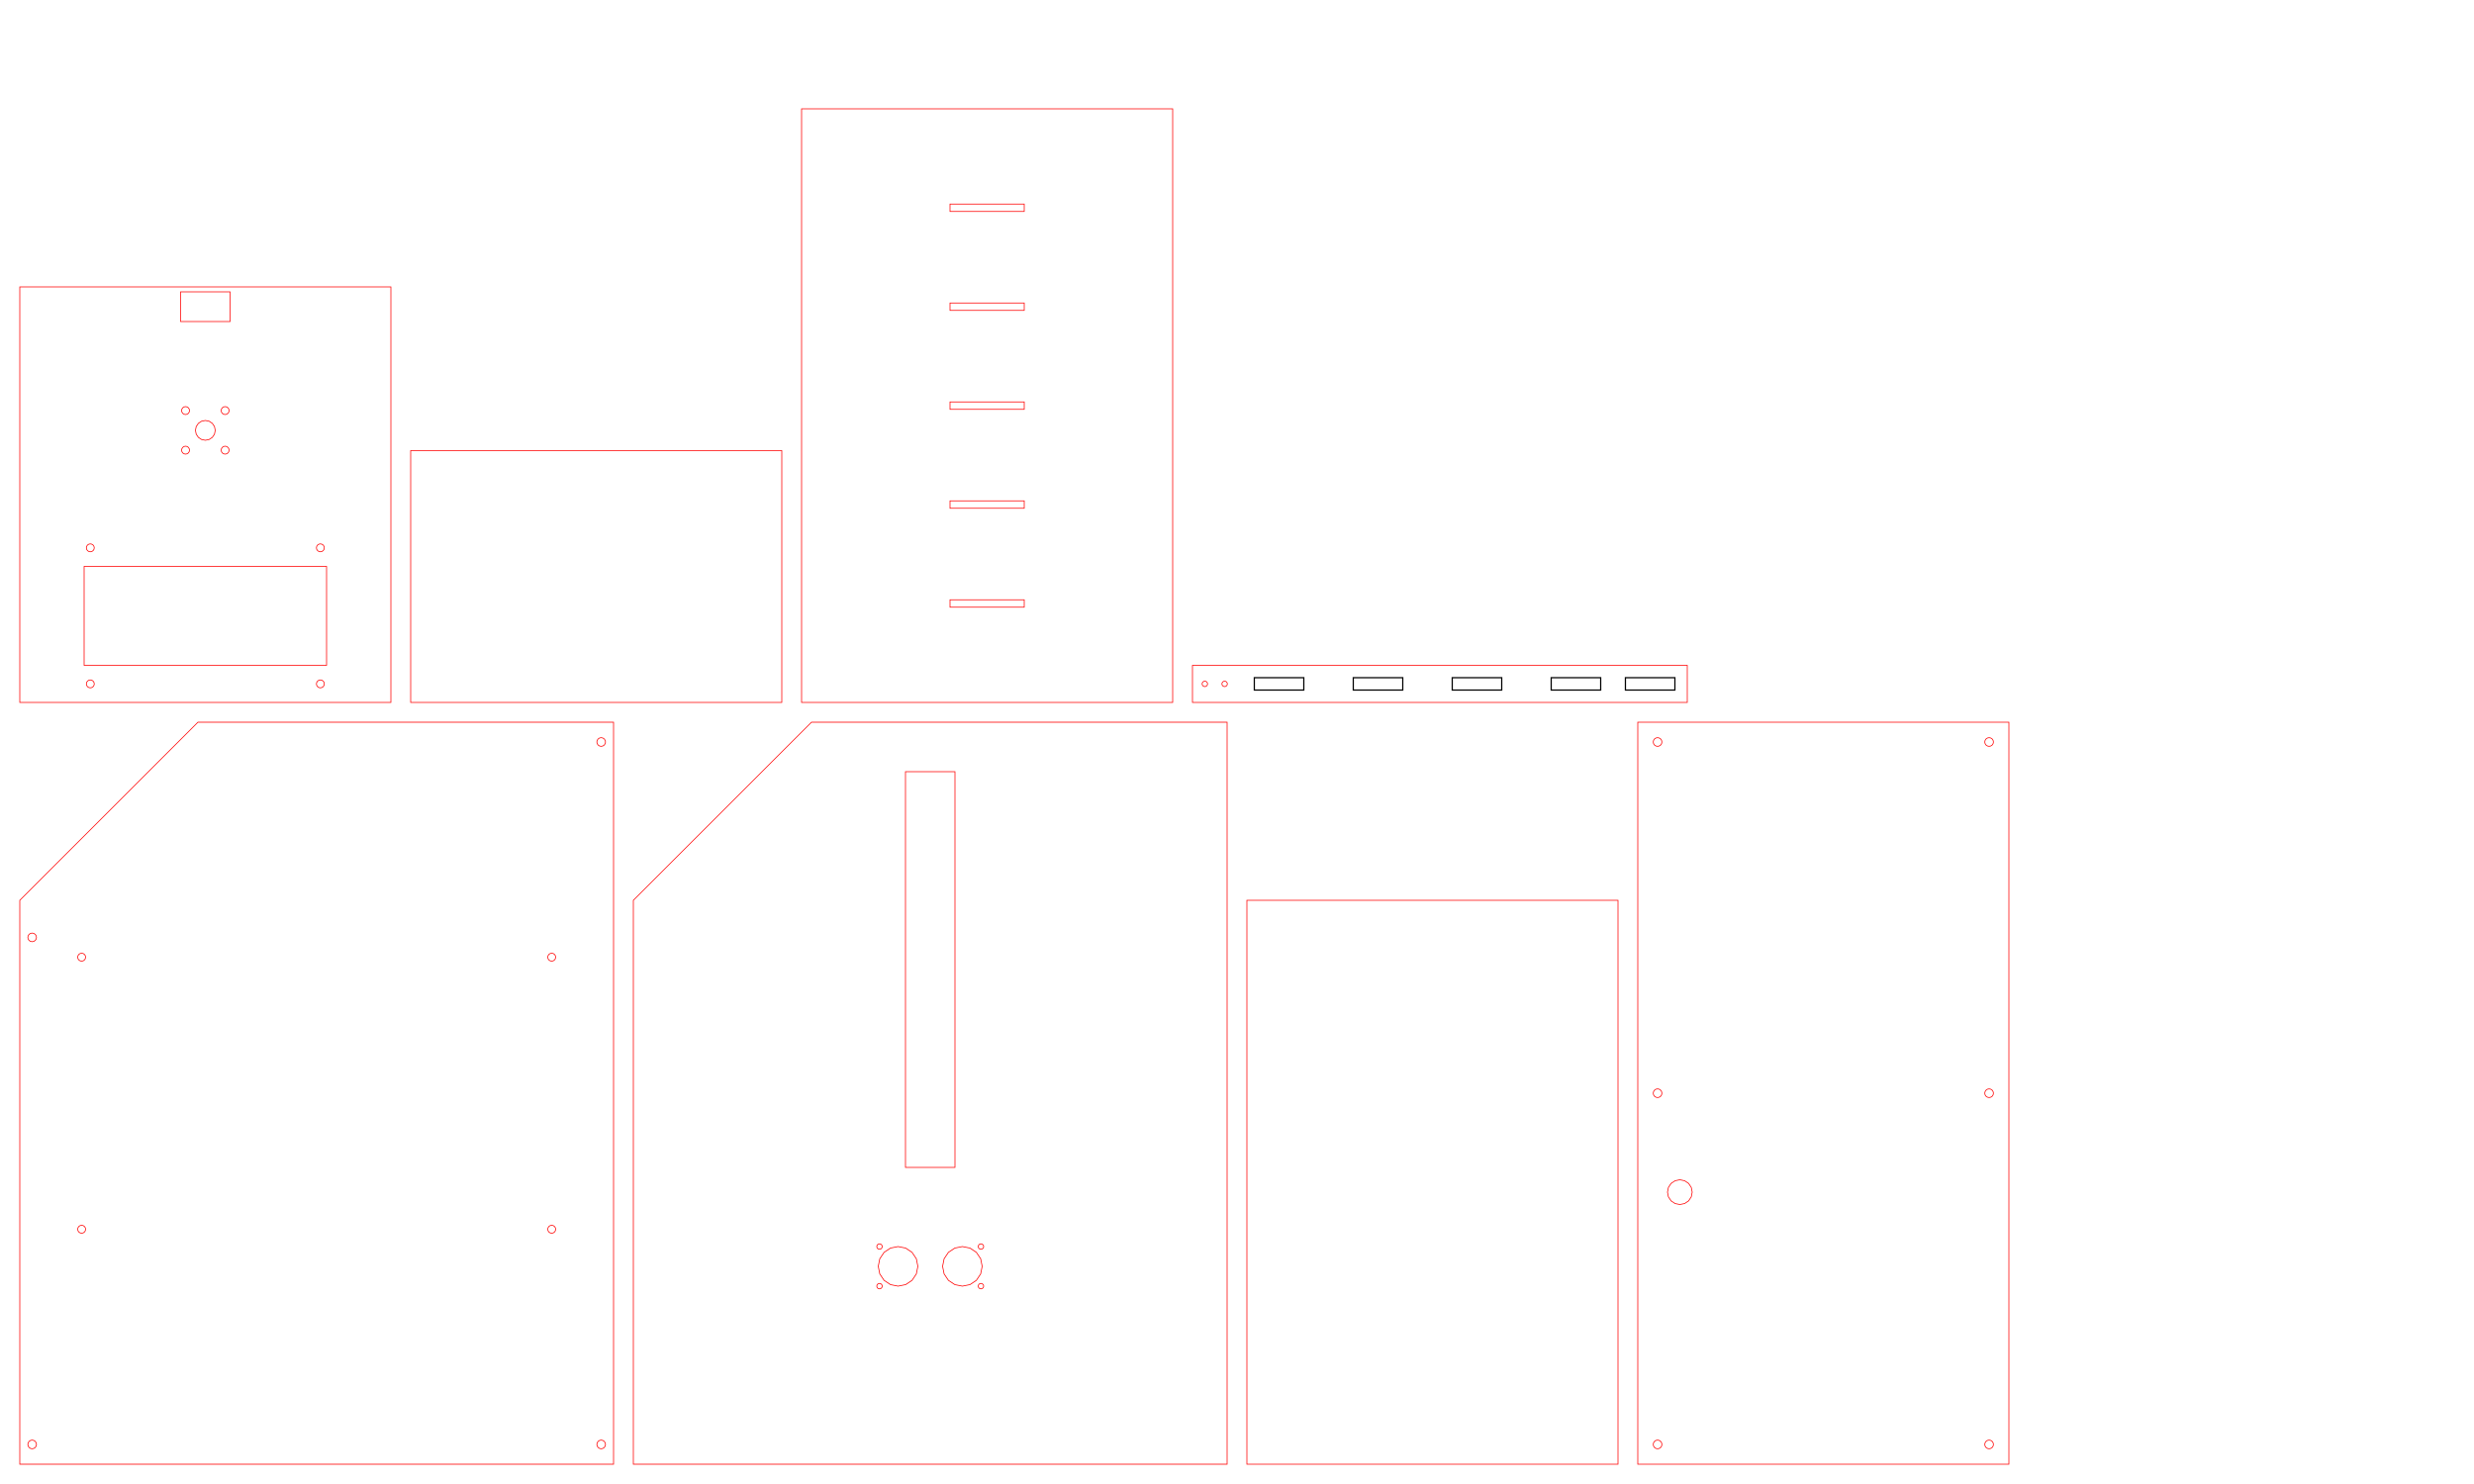
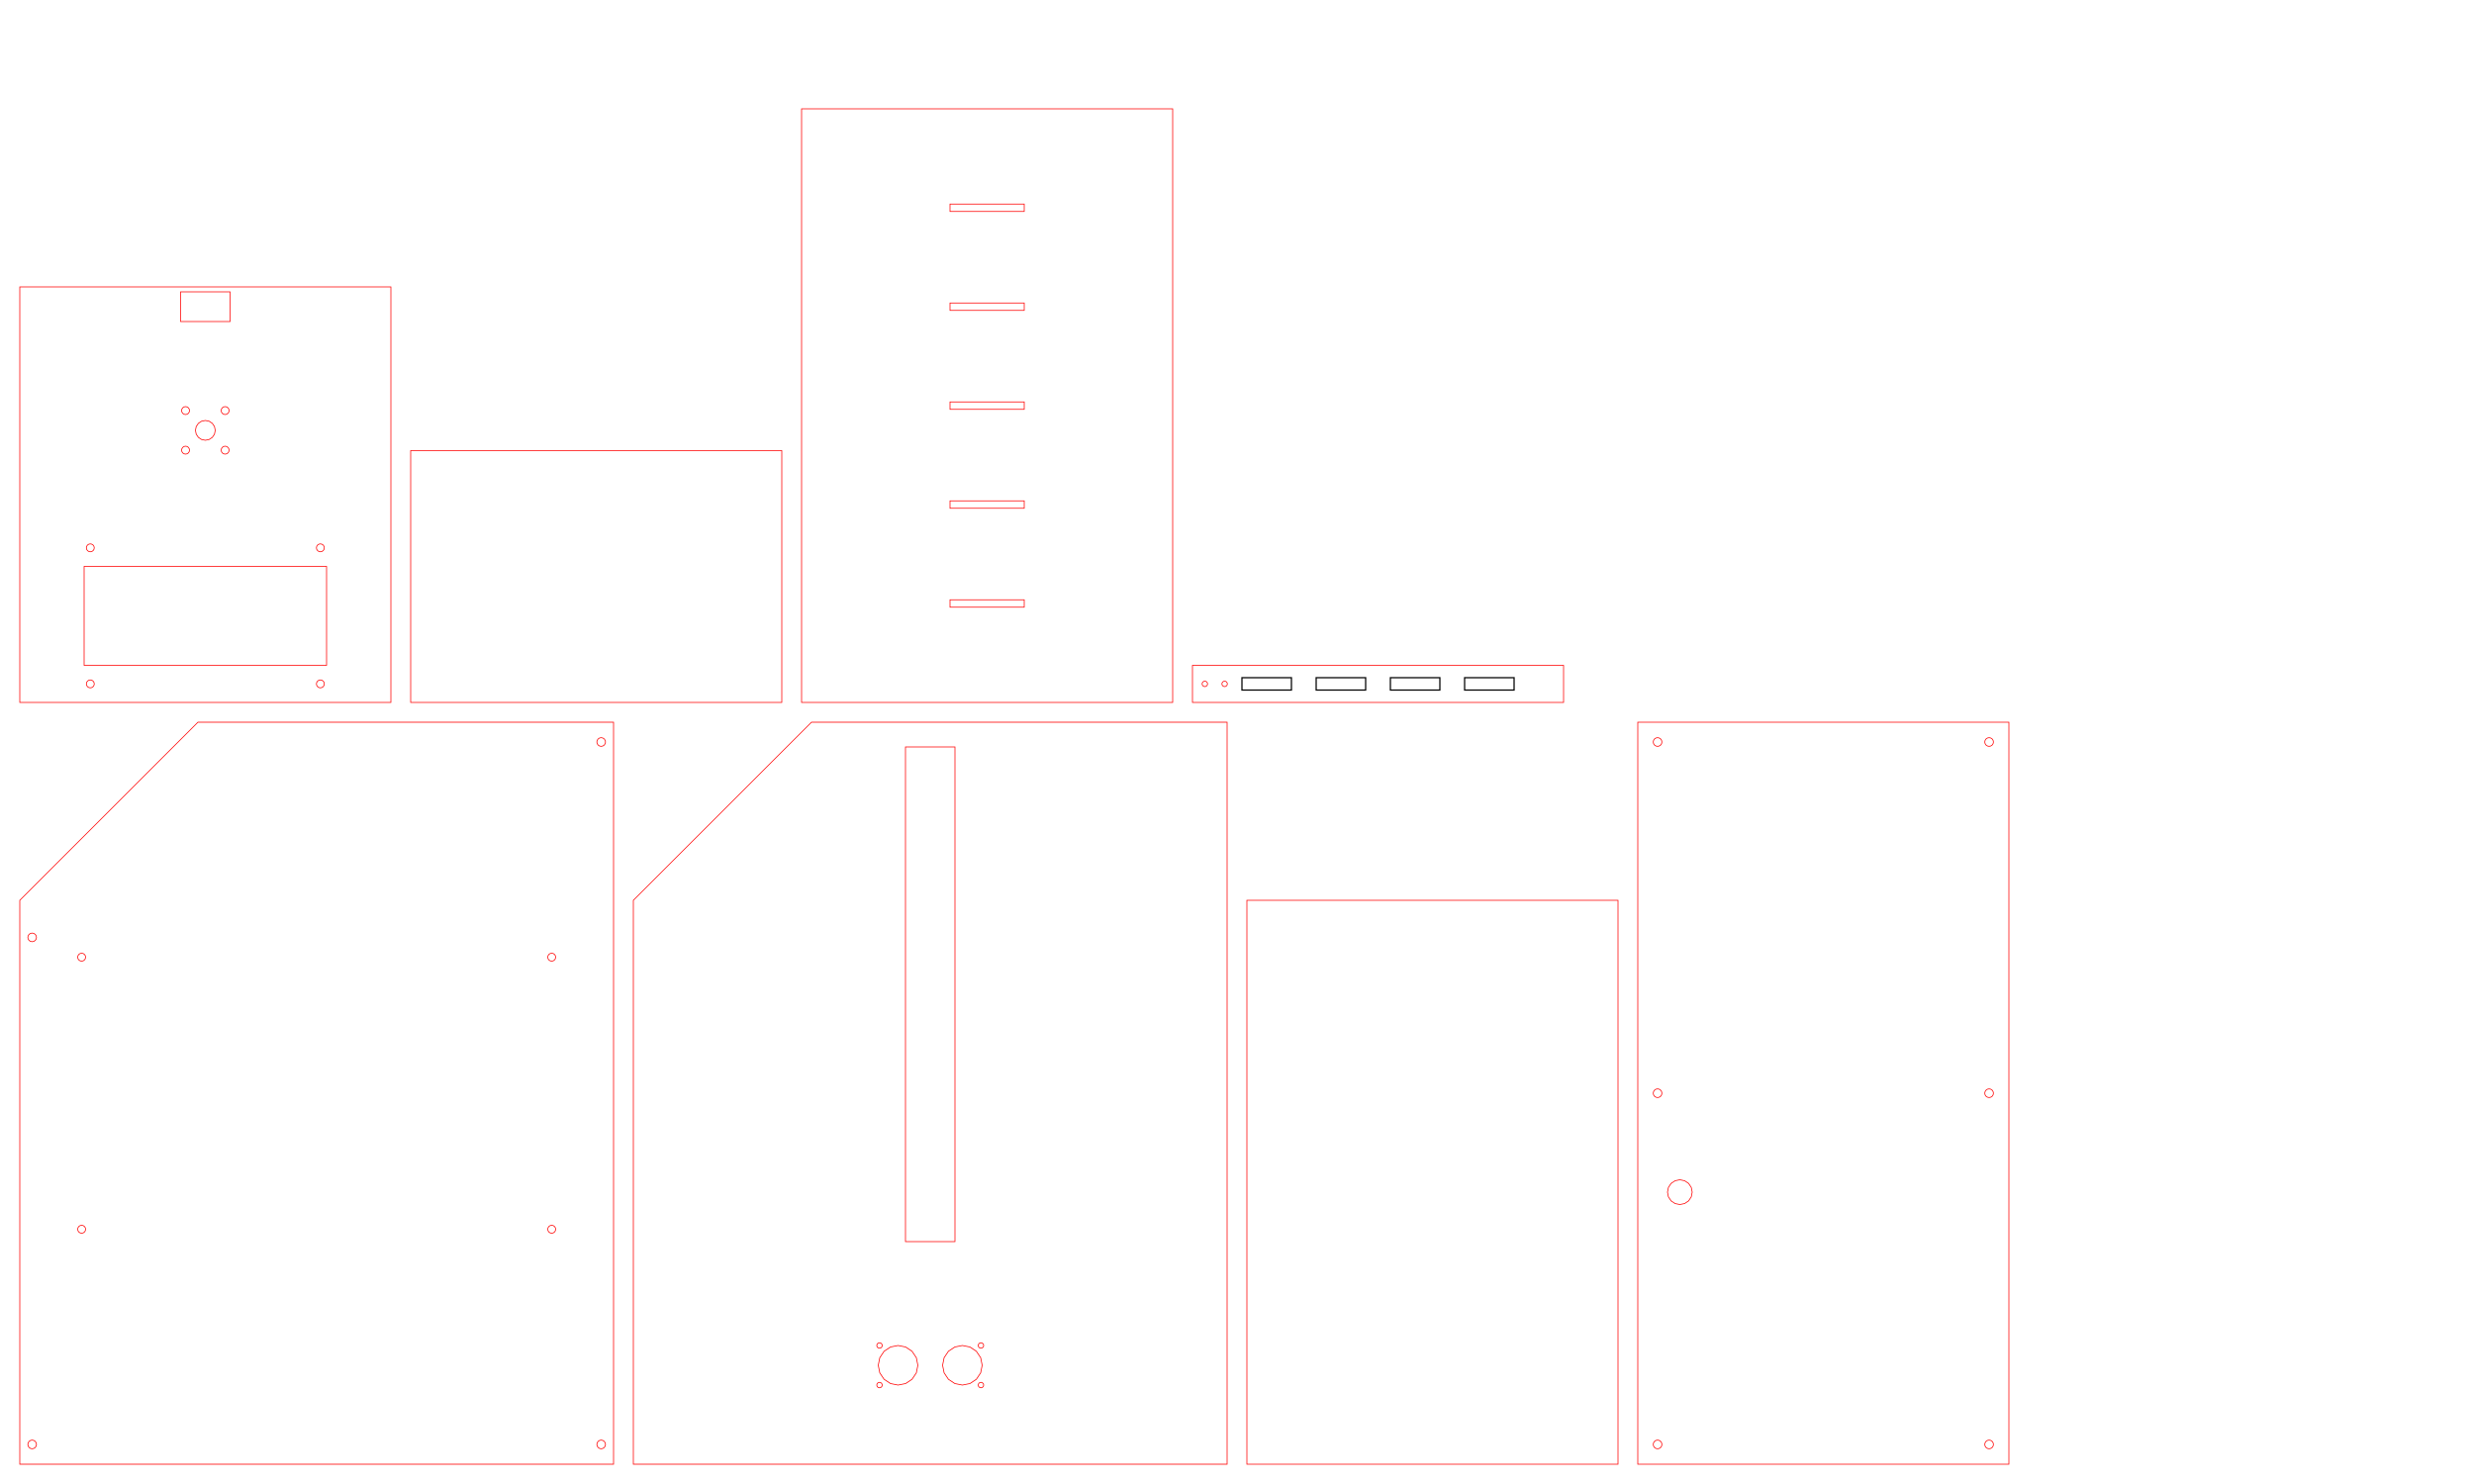
<svg xmlns="http://www.w3.org/2000/svg" baseProfile="full" height="600.0mm" version="1.1" viewBox="0 0 1000.0 600.0" width="1000.0mm">
  <defs />
  <path d="M 504.000,592.000 L 654.000,592.000 L 654.000,364.000 L 504.000,364.000 Z" fill="none" fill-rule="evenodd" stroke="#ff0000" stroke-width="0.3" />
  <path d="M 662.000,592.000 L 812.000,592.000 L 812.000,292.000 L 662.000,292.000 Z" fill="none" fill-rule="evenodd" stroke="#ff0000" stroke-width="0.3" />
  <path d="M 684.000,482.000 L 683.619,480.087 L 682.536,478.464 L 680.913,477.381 L 679.000,477.000 L 677.087,477.381 L 675.464,478.464 L 674.381,480.087 L 674.000,482.000 L 674.381,483.913 L 675.464,485.536 L 677.087,486.619 L 679.000,487.000 L 680.913,486.619 L 682.536,485.536 L 683.619,483.913 Z" fill="none" fill-rule="evenodd" stroke="#ff0000" stroke-width="0.3" />
  <path d="M 671.750,584.000 L 671.617,583.330 L 671.237,582.763 L 670.670,582.383 L 670.000,582.250 L 669.330,582.383 L 668.763,582.763 L 668.383,583.330 L 668.250,584.000 L 668.383,584.670 L 668.763,585.237 L 669.330,585.617 L 670.000,585.750 L 670.670,585.617 L 671.237,585.237 L 671.617,584.670 Z" fill="none" fill-rule="evenodd" stroke="#ff0000" stroke-width="0.3" />
  <path d="M 805.750,584.000 L 805.617,583.330 L 805.237,582.763 L 804.670,582.383 L 804.000,582.250 L 803.330,582.383 L 802.763,582.763 L 802.383,583.330 L 802.250,584.000 L 802.383,584.670 L 802.763,585.237 L 803.330,585.617 L 804.000,585.750 L 804.670,585.617 L 805.237,585.237 L 805.617,584.670 Z" fill="none" fill-rule="evenodd" stroke="#ff0000" stroke-width="0.3" />
  <path d="M 671.750,300.000 L 671.617,299.330 L 671.237,298.763 L 670.670,298.383 L 670.000,298.250 L 669.330,298.383 L 668.763,298.763 L 668.383,299.330 L 668.250,300.000 L 668.383,300.670 L 668.763,301.237 L 669.330,301.617 L 670.000,301.750 L 670.670,301.617 L 671.237,301.237 L 671.617,300.670 Z" fill="none" fill-rule="evenodd" stroke="#ff0000" stroke-width="0.3" />
  <path d="M 805.750,300.000 L 805.617,299.330 L 805.237,298.763 L 804.670,298.383 L 804.000,298.250 L 803.330,298.383 L 802.763,298.763 L 802.383,299.330 L 802.250,300.000 L 802.383,300.670 L 802.763,301.237 L 803.330,301.617 L 804.000,301.750 L 804.670,301.617 L 805.237,301.237 L 805.617,300.670 Z" fill="none" fill-rule="evenodd" stroke="#ff0000" stroke-width="0.3" />
  <path d="M 671.750,442.000 L 671.617,441.330 L 671.237,440.763 L 670.670,440.383 L 670.000,440.250 L 669.330,440.383 L 668.763,440.763 L 668.383,441.330 L 668.250,442.000 L 668.383,442.670 L 668.763,443.237 L 669.330,443.617 L 670.000,443.750 L 670.670,443.617 L 671.237,443.237 L 671.617,442.670 Z" fill="none" fill-rule="evenodd" stroke="#ff0000" stroke-width="0.3" />
  <path d="M 805.750,442.000 L 805.617,441.330 L 805.237,440.763 L 804.670,440.383 L 804.000,440.250 L 803.330,440.383 L 802.763,440.763 L 802.383,441.330 L 802.250,442.000 L 802.383,442.670 L 802.763,443.237 L 803.330,443.617 L 804.000,443.750 L 804.670,443.617 L 805.237,443.237 L 805.617,442.670 Z" fill="none" fill-rule="evenodd" stroke="#ff0000" stroke-width="0.3" />
  <path d="M 8.000,592.000 L 248.000,592.000 L 248.000,292.000 L 80.000,292.000 L 8.000,364.000 Z" fill="none" fill-rule="evenodd" stroke="#ff0000" stroke-width="0.3" />
  <path d="M 14.750,584.000 L 14.617,583.330 L 14.237,582.763 L 13.670,582.383 L 13.000,582.250 L 12.330,582.383 L 11.763,582.763 L 11.383,583.330 L 11.250,584.000 L 11.383,584.670 L 11.763,585.237 L 12.330,585.617 L 13.000,585.750 L 13.670,585.617 L 14.237,585.237 L 14.617,584.670 Z" fill="none" fill-rule="evenodd" stroke="#ff0000" stroke-width="0.3" />
  <path d="M 244.750,584.000 L 244.617,583.330 L 244.237,582.763 L 243.670,582.383 L 243.000,582.250 L 242.330,582.383 L 241.763,582.763 L 241.383,583.330 L 241.250,584.000 L 241.383,584.670 L 241.763,585.237 L 242.330,585.617 L 243.000,585.750 L 243.670,585.617 L 244.237,585.237 L 244.617,584.670 Z" fill="none" fill-rule="evenodd" stroke="#ff0000" stroke-width="0.3" />
  <path d="M 244.750,300.000 L 244.617,299.330 L 244.237,298.763 L 243.670,298.383 L 243.000,298.250 L 242.330,298.383 L 241.763,298.763 L 241.383,299.330 L 241.250,300.000 L 241.383,300.670 L 241.763,301.237 L 242.330,301.617 L 243.000,301.750 L 243.670,301.617 L 244.237,301.237 L 244.617,300.670 Z" fill="none" fill-rule="evenodd" stroke="#ff0000" stroke-width="0.3" />
  <path d="M 14.750,379.000 L 14.617,378.330 L 14.237,377.763 L 13.670,377.383 L 13.000,377.250 L 12.330,377.383 L 11.763,377.763 L 11.383,378.330 L 11.250,379.000 L 11.383,379.670 L 11.763,380.237 L 12.330,380.617 L 13.000,380.750 L 13.670,380.617 L 14.237,380.237 L 14.617,379.670 Z" fill="none" fill-rule="evenodd" stroke="#ff0000" stroke-width="0.3" />
  <path d="M 34.600,497.000 L 34.478,496.388 L 34.131,495.869 L 33.612,495.522 L 33.000,495.400 L 32.388,495.522 L 31.869,495.869 L 31.522,496.388 L 31.400,497.000 L 31.522,497.612 L 31.869,498.131 L 32.388,498.478 L 33.000,498.600 L 33.612,498.478 L 34.131,498.131 L 34.478,497.612 Z" fill="none" fill-rule="evenodd" stroke="#ff0000" stroke-width="0.3" />
  <path d="M 224.600,497.000 L 224.478,496.388 L 224.131,495.869 L 223.612,495.522 L 223.000,495.400 L 222.388,495.522 L 221.869,495.869 L 221.522,496.388 L 221.400,497.000 L 221.522,497.612 L 221.869,498.131 L 222.388,498.478 L 223.000,498.600 L 223.612,498.478 L 224.131,498.131 L 224.478,497.612 Z" fill="none" fill-rule="evenodd" stroke="#ff0000" stroke-width="0.3" />
  <path d="M 34.600,387.000 L 34.478,386.388 L 34.131,385.869 L 33.612,385.522 L 33.000,385.400 L 32.388,385.522 L 31.869,385.869 L 31.522,386.388 L 31.400,387.000 L 31.522,387.612 L 31.869,388.131 L 32.388,388.478 L 33.000,388.600 L 33.612,388.478 L 34.131,388.131 L 34.478,387.612 Z" fill="none" fill-rule="evenodd" stroke="#ff0000" stroke-width="0.3" />
  <path d="M 224.600,387.000 L 224.478,386.388 L 224.131,385.869 L 223.612,385.522 L 223.000,385.400 L 222.388,385.522 L 221.869,385.869 L 221.522,386.388 L 221.400,387.000 L 221.522,387.612 L 221.869,388.131 L 222.388,388.478 L 223.000,388.600 L 223.612,388.478 L 224.131,388.131 L 224.478,387.612 Z" fill="none" fill-rule="evenodd" stroke="#ff0000" stroke-width="0.3" />
  <path d="M 256.000,592.000 L 496.000,592.000 L 496.000,292.000 L 328.000,292.000 L 256.000,364.000 Z" fill="none" fill-rule="evenodd" stroke="#ff0000" stroke-width="0.3" />
-   <path d="M 371.000,512.000 L 370.391,508.939 L 368.657,506.343 L 366.061,504.609 L 363.000,504.000 L 359.939,504.609 L 357.343,506.343 L 355.609,508.939 L 355.000,512.000 L 355.609,515.061 L 357.343,517.657 L 359.939,519.391 L 363.000,520.000 L 366.061,519.391 L 368.657,517.657 L 370.391,515.061 Z" fill="none" fill-rule="evenodd" stroke="#ff0000" stroke-width="0.3" />
-   <path d="M 397.000,512.000 L 396.391,508.939 L 394.657,506.343 L 392.061,504.609 L 389.000,504.000 L 385.939,504.609 L 383.343,506.343 L 381.609,508.939 L 381.000,512.000 L 381.609,515.061 L 383.343,517.657 L 385.939,519.391 L 389.000,520.000 L 392.061,519.391 L 394.657,517.657 L 396.391,515.061 Z" fill="none" fill-rule="evenodd" stroke="#ff0000" stroke-width="0.3" />
-   <path d="M 356.600,520.000 L 356.516,519.579 L 356.278,519.222 L 355.921,518.984 L 355.500,518.900 L 355.079,518.984 L 354.722,519.222 L 354.484,519.579 L 354.400,520.000 L 354.484,520.421 L 354.722,520.778 L 355.079,521.016 L 355.500,521.100 L 355.921,521.016 L 356.278,520.778 L 356.516,520.421 Z" fill="none" fill-rule="evenodd" stroke="#ff0000" stroke-width="0.3" />
-   <path d="M 397.600,520.000 L 397.516,519.579 L 397.278,519.222 L 396.921,518.984 L 396.500,518.900 L 396.079,518.984 L 395.722,519.222 L 395.484,519.579 L 395.400,520.000 L 395.484,520.421 L 395.722,520.778 L 396.079,521.016 L 396.500,521.100 L 396.921,521.016 L 397.278,520.778 L 397.516,520.421 Z" fill="none" fill-rule="evenodd" stroke="#ff0000" stroke-width="0.3" />
-   <path d="M 356.600,504.000 L 356.516,503.579 L 356.278,503.222 L 355.921,502.984 L 355.500,502.900 L 355.079,502.984 L 354.722,503.222 L 354.484,503.579 L 354.400,504.000 L 354.484,504.421 L 354.722,504.778 L 355.079,505.016 L 355.500,505.100 L 355.921,505.016 L 356.278,504.778 L 356.516,504.421 Z" fill="none" fill-rule="evenodd" stroke="#ff0000" stroke-width="0.3" />
-   <path d="M 397.600,504.000 L 397.516,503.579 L 397.278,503.222 L 396.921,502.984 L 396.500,502.900 L 396.079,502.984 L 395.722,503.222 L 395.484,503.579 L 395.400,504.000 L 395.484,504.421 L 395.722,504.778 L 396.079,505.016 L 396.500,505.100 L 396.921,505.016 L 397.278,504.778 L 397.516,504.421 Z" fill="none" fill-rule="evenodd" stroke="#ff0000" stroke-width="0.3" />
-   <path d="M 366.000,472.000 L 386.000,472.000 L 386.000,312.000 L 366.000,312.000 Z" fill="none" fill-rule="evenodd" stroke="#ff0000" stroke-width="0.3" />
+   <path d="M 371.000,552.000 L 370.391,548.939 L 368.657,546.343 L 366.061,544.609 L 363.000,544.000 L 359.939,544.609 L 357.343,546.343 L 355.609,548.939 L 355.000,552.000 L 355.609,555.061 L 357.343,557.657 L 359.939,559.391 L 363.000,560.000 L 366.061,559.391 L 368.657,557.657 L 370.391,555.061 Z" fill="none" fill-rule="evenodd" stroke="#ff0000" stroke-width="0.3" />
+   <path d="M 397.000,552.000 L 396.391,548.939 L 394.657,546.343 L 392.061,544.609 L 389.000,544.000 L 385.939,544.609 L 383.343,546.343 L 381.609,548.939 L 381.000,552.000 L 381.609,555.061 L 383.343,557.657 L 385.939,559.391 L 389.000,560.000 L 392.061,559.391 L 394.657,557.657 L 396.391,555.061 Z" fill="none" fill-rule="evenodd" stroke="#ff0000" stroke-width="0.3" />
+   <path d="M 356.600,560.000 L 356.516,559.579 L 356.278,559.222 L 355.921,558.984 L 355.500,558.900 L 355.079,558.984 L 354.722,559.222 L 354.484,559.579 L 354.400,560.000 L 354.484,560.421 L 354.722,560.778 L 355.079,561.016 L 355.500,561.100 L 355.921,561.016 L 356.278,560.778 L 356.516,560.421 Z" fill="none" fill-rule="evenodd" stroke="#ff0000" stroke-width="0.3" />
+   <path d="M 397.600,560.000 L 397.516,559.579 L 397.278,559.222 L 396.921,558.984 L 396.500,558.900 L 396.079,558.984 L 395.722,559.222 L 395.484,559.579 L 395.400,560.000 L 395.484,560.421 L 395.722,560.778 L 396.079,561.016 L 396.500,561.100 L 396.921,561.016 L 397.278,560.778 L 397.516,560.421 Z" fill="none" fill-rule="evenodd" stroke="#ff0000" stroke-width="0.3" />
+   <path d="M 356.600,544.000 L 356.516,543.579 L 356.278,543.222 L 355.921,542.984 L 355.500,542.900 L 355.079,542.984 L 354.722,543.222 L 354.484,543.579 L 354.400,544.000 L 354.484,544.421 L 354.722,544.778 L 355.079,545.016 L 355.500,545.100 L 355.921,545.016 L 356.278,544.778 L 356.516,544.421 Z" fill="none" fill-rule="evenodd" stroke="#ff0000" stroke-width="0.3" />
+   <path d="M 397.600,544.000 L 397.516,543.579 L 397.278,543.222 L 396.921,542.984 L 396.500,542.900 L 396.079,542.984 L 395.722,543.222 L 395.484,543.579 L 395.400,544.000 L 395.484,544.421 L 395.722,544.778 L 396.079,545.016 L 396.500,545.100 L 396.921,545.016 L 397.278,544.778 L 397.516,544.421 Z" fill="none" fill-rule="evenodd" stroke="#ff0000" stroke-width="0.3" />
+   <path d="M 366.000,502.000 L 386.000,502.000 L 386.000,302.000 L 366.000,302.000 Z" fill="none" fill-rule="evenodd" stroke="#ff0000" stroke-width="0.3" />
  <path d="M 8.000,284.000 L 158.000,284.000 L 158.000,116.000 L 8.000,116.000 Z" fill="none" fill-rule="evenodd" stroke="#ff0000" stroke-width="0.3" />
  <path d="M 34.000,269.000 L 132.000,269.000 L 132.000,229.000 L 34.000,229.000 Z" fill="none" fill-rule="evenodd" stroke="#ff0000" stroke-width="0.3" />
  <path d="M 38.100,276.500 L 37.978,275.888 L 37.631,275.369 L 37.112,275.022 L 36.500,274.900 L 35.888,275.022 L 35.369,275.369 L 35.022,275.888 L 34.900,276.500 L 35.022,277.112 L 35.369,277.631 L 35.888,277.978 L 36.500,278.100 L 37.112,277.978 L 37.631,277.631 L 37.978,277.112 Z" fill="none" fill-rule="evenodd" stroke="#ff0000" stroke-width="0.3" />
  <path d="M 131.100,276.500 L 130.978,275.888 L 130.631,275.369 L 130.112,275.022 L 129.500,274.900 L 128.888,275.022 L 128.369,275.369 L 128.022,275.888 L 127.900,276.500 L 128.022,277.112 L 128.369,277.631 L 128.888,277.978 L 129.500,278.100 L 130.112,277.978 L 130.631,277.631 L 130.978,277.112 Z" fill="none" fill-rule="evenodd" stroke="#ff0000" stroke-width="0.3" />
  <path d="M 38.100,221.500 L 37.978,220.888 L 37.631,220.369 L 37.112,220.022 L 36.500,219.900 L 35.888,220.022 L 35.369,220.369 L 35.022,220.888 L 34.900,221.500 L 35.022,222.112 L 35.369,222.631 L 35.888,222.978 L 36.500,223.100 L 37.112,222.978 L 37.631,222.631 L 37.978,222.112 Z" fill="none" fill-rule="evenodd" stroke="#ff0000" stroke-width="0.3" />
  <path d="M 131.100,221.500 L 130.978,220.888 L 130.631,220.369 L 130.112,220.022 L 129.500,219.900 L 128.888,220.022 L 128.369,220.369 L 128.022,220.888 L 127.900,221.500 L 128.022,222.112 L 128.369,222.631 L 128.888,222.978 L 129.500,223.100 L 130.112,222.978 L 130.631,222.631 L 130.978,222.112 Z" fill="none" fill-rule="evenodd" stroke="#ff0000" stroke-width="0.3" />
  <path d="M 87.000,174.000 L 86.696,172.469 L 85.828,171.172 L 84.531,170.304 L 83.000,170.000 L 81.469,170.304 L 80.172,171.172 L 79.304,172.469 L 79.000,174.000 L 79.304,175.531 L 80.172,176.828 L 81.469,177.696 L 83.000,178.000 L 84.531,177.696 L 85.828,176.828 L 86.696,175.531 Z" fill="none" fill-rule="evenodd" stroke="#ff0000" stroke-width="0.3" />
  <path d="M 76.600,182.000 L 76.478,181.388 L 76.131,180.869 L 75.612,180.522 L 75.000,180.400 L 74.388,180.522 L 73.869,180.869 L 73.522,181.388 L 73.400,182.000 L 73.522,182.612 L 73.869,183.131 L 74.388,183.478 L 75.000,183.600 L 75.612,183.478 L 76.131,183.131 L 76.478,182.612 Z" fill="none" fill-rule="evenodd" stroke="#ff0000" stroke-width="0.3" />
  <path d="M 92.600,182.000 L 92.478,181.388 L 92.131,180.869 L 91.612,180.522 L 91.000,180.400 L 90.388,180.522 L 89.869,180.869 L 89.522,181.388 L 89.400,182.000 L 89.522,182.612 L 89.869,183.131 L 90.388,183.478 L 91.000,183.600 L 91.612,183.478 L 92.131,183.131 L 92.478,182.612 Z" fill="none" fill-rule="evenodd" stroke="#ff0000" stroke-width="0.3" />
  <path d="M 76.600,166.000 L 76.478,165.388 L 76.131,164.869 L 75.612,164.522 L 75.000,164.400 L 74.388,164.522 L 73.869,164.869 L 73.522,165.388 L 73.400,166.000 L 73.522,166.612 L 73.869,167.131 L 74.388,167.478 L 75.000,167.600 L 75.612,167.478 L 76.131,167.131 L 76.478,166.612 Z" fill="none" fill-rule="evenodd" stroke="#ff0000" stroke-width="0.3" />
  <path d="M 92.600,166.000 L 92.478,165.388 L 92.131,164.869 L 91.612,164.522 L 91.000,164.400 L 90.388,164.522 L 89.869,164.869 L 89.522,165.388 L 89.400,166.000 L 89.522,166.612 L 89.869,167.131 L 90.388,167.478 L 91.000,167.600 L 91.612,167.478 L 92.131,167.131 L 92.478,166.612 Z" fill="none" fill-rule="evenodd" stroke="#ff0000" stroke-width="0.3" />
  <path d="M 73.000,130.000 L 93.000,130.000 L 93.000,118.000 L 73.000,118.000 Z" fill="none" fill-rule="evenodd" stroke="#ff0000" stroke-width="0.3" />
  <path d="M 166.000,284.000 L 316.000,284.000 L 316.000,182.177 L 166.000,182.177 Z" fill="none" fill-rule="evenodd" stroke="#ff0000" stroke-width="0.3" />
  <path d="M 324.000,284.000 L 474.000,284.000 L 474.000,44.000 L 324.000,44.000 Z" fill="none" fill-rule="evenodd" stroke="#ff0000" stroke-width="0.3" />
  <path d="M 384.000,245.500 L 414.000,245.500 L 414.000,242.500 L 384.000,242.500 Z" fill="none" fill-rule="evenodd" stroke="#ff0000" stroke-width="0.3" />
  <path d="M 384.000,205.500 L 414.000,205.500 L 414.000,202.500 L 384.000,202.500 Z" fill="none" fill-rule="evenodd" stroke="#ff0000" stroke-width="0.3" />
  <path d="M 384.000,165.500 L 414.000,165.500 L 414.000,162.500 L 384.000,162.500 Z" fill="none" fill-rule="evenodd" stroke="#ff0000" stroke-width="0.3" />
  <path d="M 384.000,125.500 L 414.000,125.500 L 414.000,122.500 L 384.000,122.500 Z" fill="none" fill-rule="evenodd" stroke="#ff0000" stroke-width="0.3" />
  <path d="M 384.000,85.500 L 414.000,85.500 L 414.000,82.500 L 384.000,82.500 Z" fill="none" fill-rule="evenodd" stroke="#ff0000" stroke-width="0.3" />
-   <path d="M 482.000,284.000 L 682.000,284.000 L 682.000,269.000 L 482.000,269.000 Z" fill="none" fill-rule="evenodd" stroke="#ff0000" stroke-width="0.3" />
+   <path d="M 482.000,284.000 L 632.000,284.000 L 632.000,269.000 L 482.000,269.000 Z" fill="none" fill-rule="evenodd" stroke="#ff0000" stroke-width="0.3" />
  <path d="M 488.100,276.500 L 488.016,276.079 L 487.778,275.722 L 487.421,275.484 L 487.000,275.400 L 486.579,275.484 L 486.222,275.722 L 485.984,276.079 L 485.900,276.500 L 485.984,276.921 L 486.222,277.278 L 486.579,277.516 L 487.000,277.600 L 487.421,277.516 L 487.778,277.278 L 488.016,276.921 Z" fill="none" fill-rule="evenodd" stroke="#ff0000" stroke-width="0.3" />
  <path d="M 496.100,276.500 L 496.016,276.079 L 495.778,275.722 L 495.421,275.484 L 495.000,275.400 L 494.579,275.484 L 494.222,275.722 L 493.984,276.079 L 493.900,276.500 L 493.984,276.921 L 494.222,277.278 L 494.579,277.516 L 495.000,277.600 L 495.421,277.516 L 495.778,277.278 L 496.016,276.921 Z" fill="none" fill-rule="evenodd" stroke="#ff0000" stroke-width="0.3" />
-   <path d="M 507.000,279.000 L 527.000,279.000 L 527.000,274.000 L 507.000,274.000 Z" fill="none" fill-rule="evenodd" stroke="#000000" stroke-width="0.5" />
-   <path d="M 547.000,279.000 L 567.000,279.000 L 567.000,274.000 L 547.000,274.000 Z" fill="none" fill-rule="evenodd" stroke="#000000" stroke-width="0.5" />
-   <path d="M 587.000,279.000 L 607.000,279.000 L 607.000,274.000 L 587.000,274.000 Z" fill="none" fill-rule="evenodd" stroke="#000000" stroke-width="0.5" />
-   <path d="M 627.000,279.000 L 647.000,279.000 L 647.000,274.000 L 627.000,274.000 Z" fill="none" fill-rule="evenodd" stroke="#000000" stroke-width="0.5" />
-   <path d="M 657.000,279.000 L 677.000,279.000 L 677.000,274.000 L 657.000,274.000 Z" fill="none" fill-rule="evenodd" stroke="#000000" stroke-width="0.5" />
+   <path d="M 502.000,279.000 L 522.000,279.000 L 522.000,274.000 L 502.000,274.000 Z" fill="none" fill-rule="evenodd" stroke="#000000" stroke-width="0.5" />
+   <path d="M 532.000,279.000 L 552.000,279.000 L 552.000,274.000 L 532.000,274.000 Z" fill="none" fill-rule="evenodd" stroke="#000000" stroke-width="0.5" />
+   <path d="M 562.000,279.000 L 582.000,279.000 L 582.000,274.000 L 562.000,274.000 Z" fill="none" fill-rule="evenodd" stroke="#000000" stroke-width="0.5" />
+   <path d="M 592.000,279.000 L 612.000,279.000 L 612.000,274.000 L 592.000,274.000 Z" fill="none" fill-rule="evenodd" stroke="#000000" stroke-width="0.5" />
</svg>
